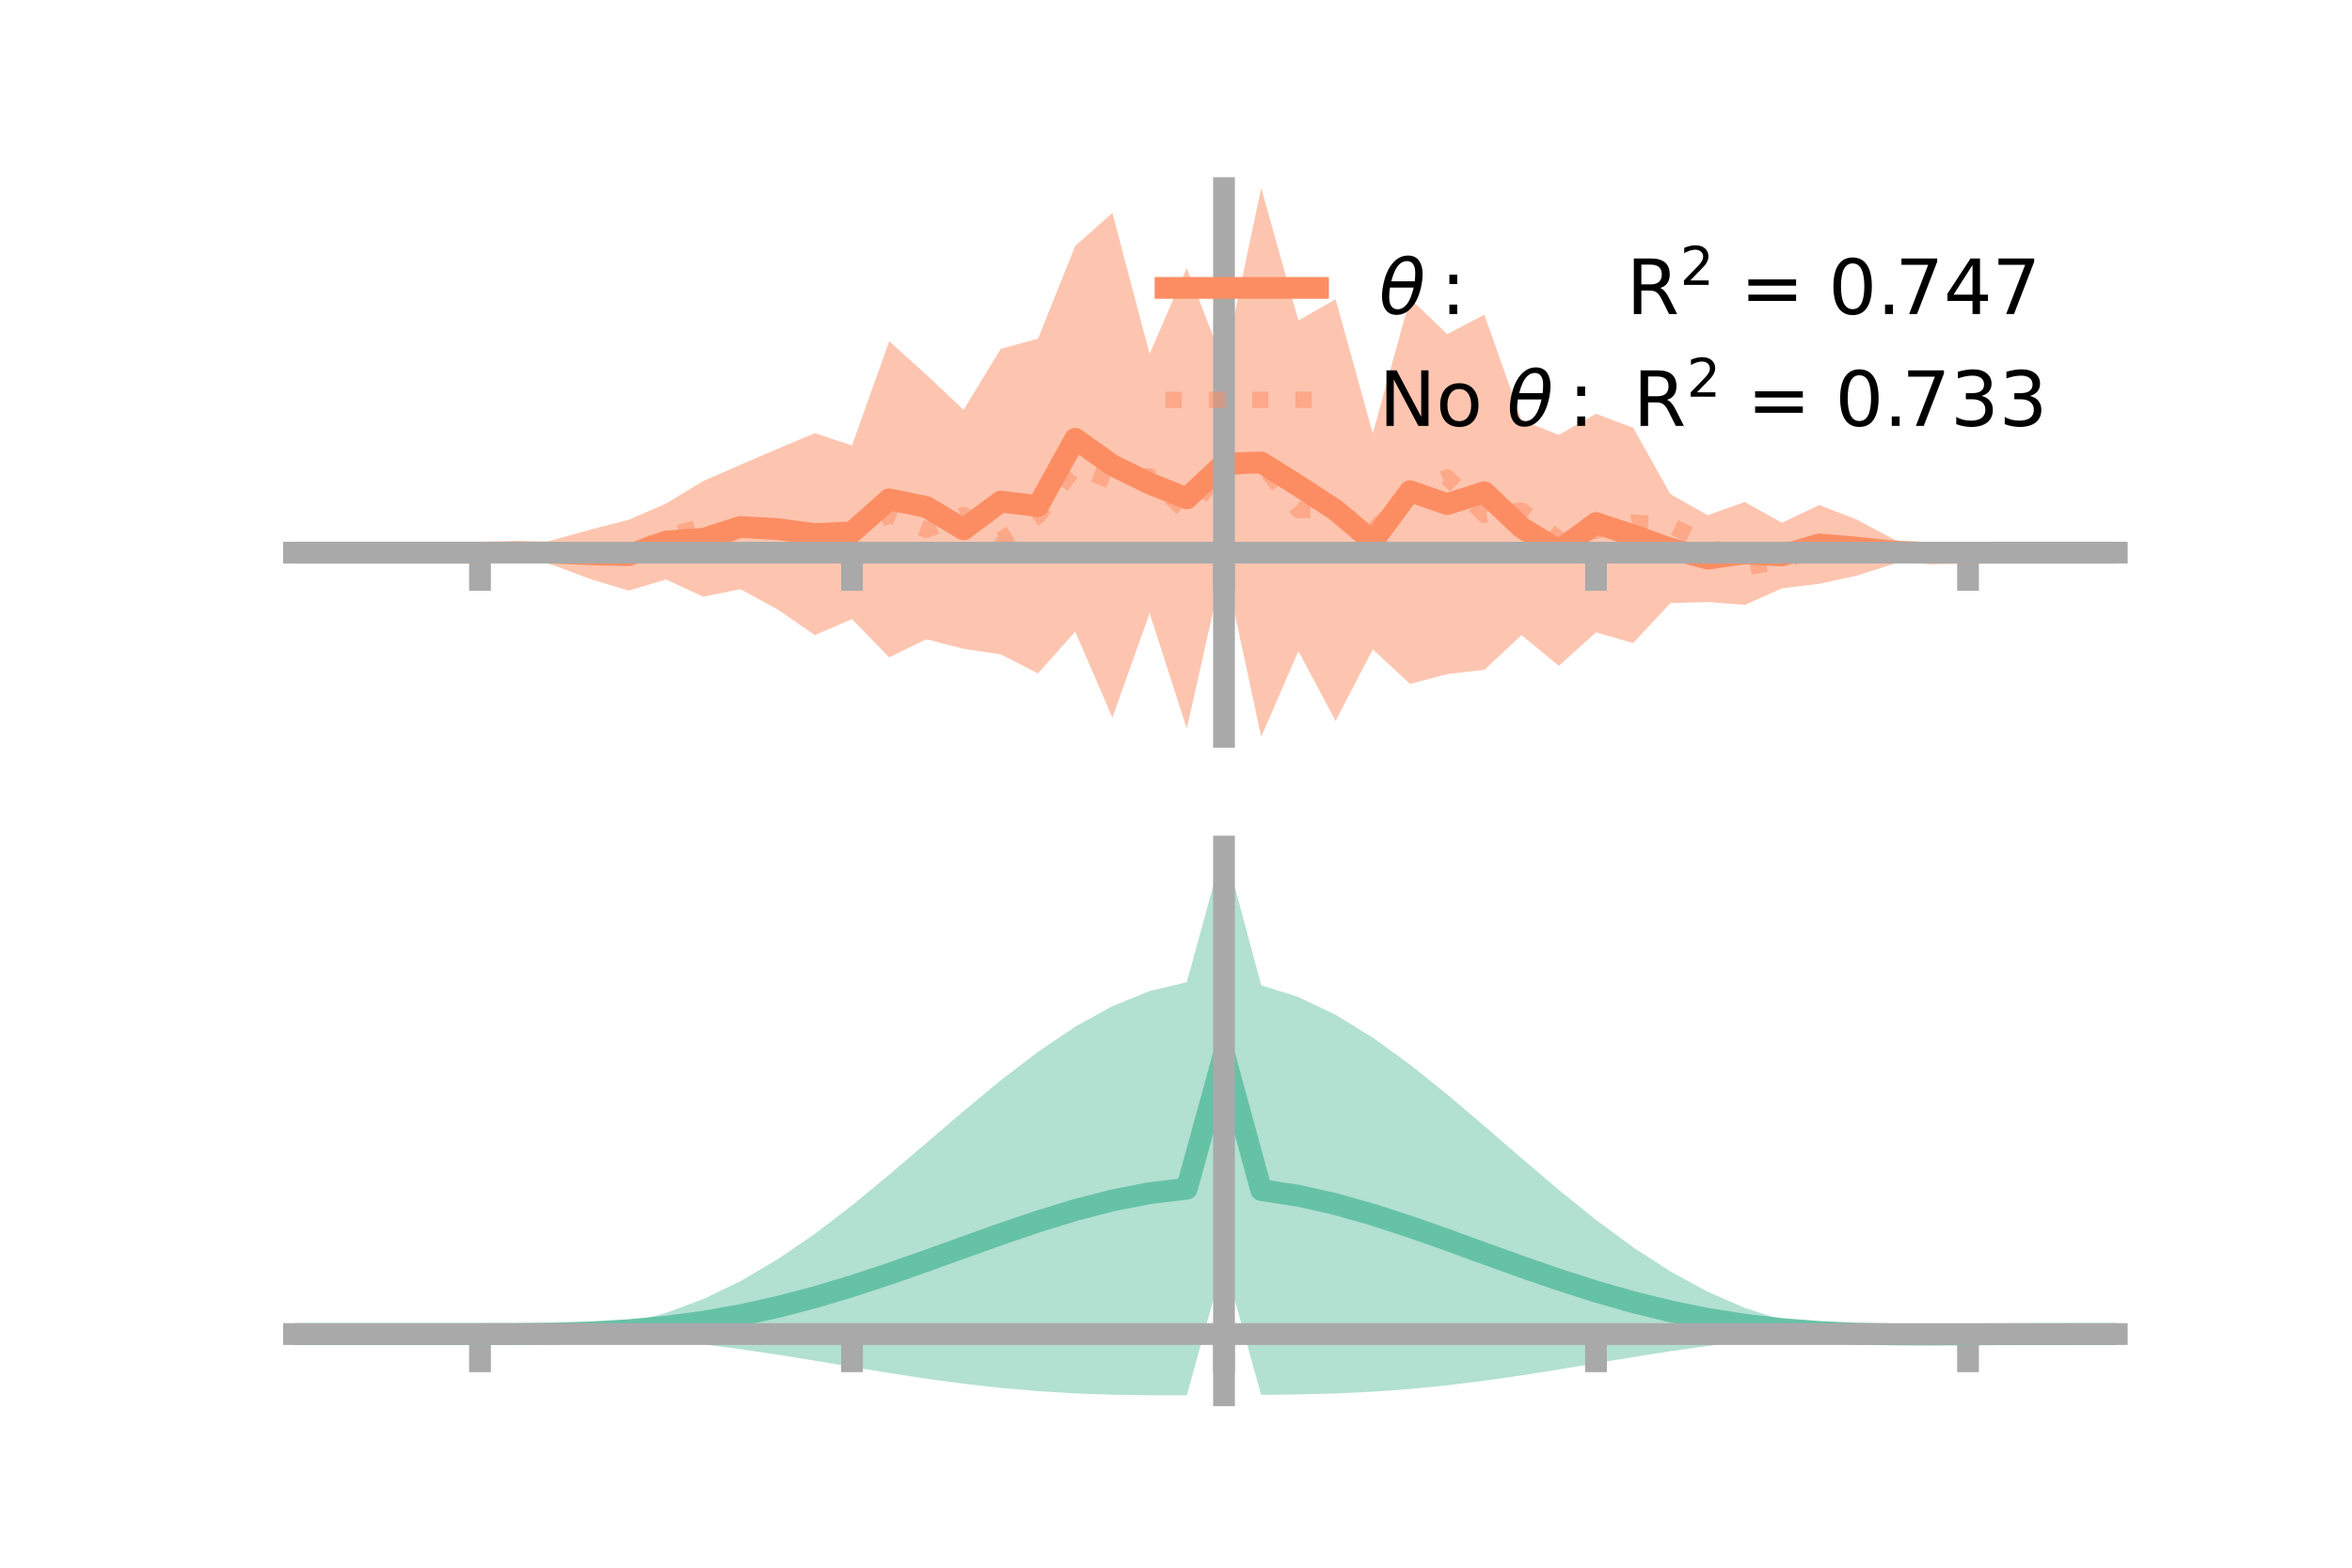
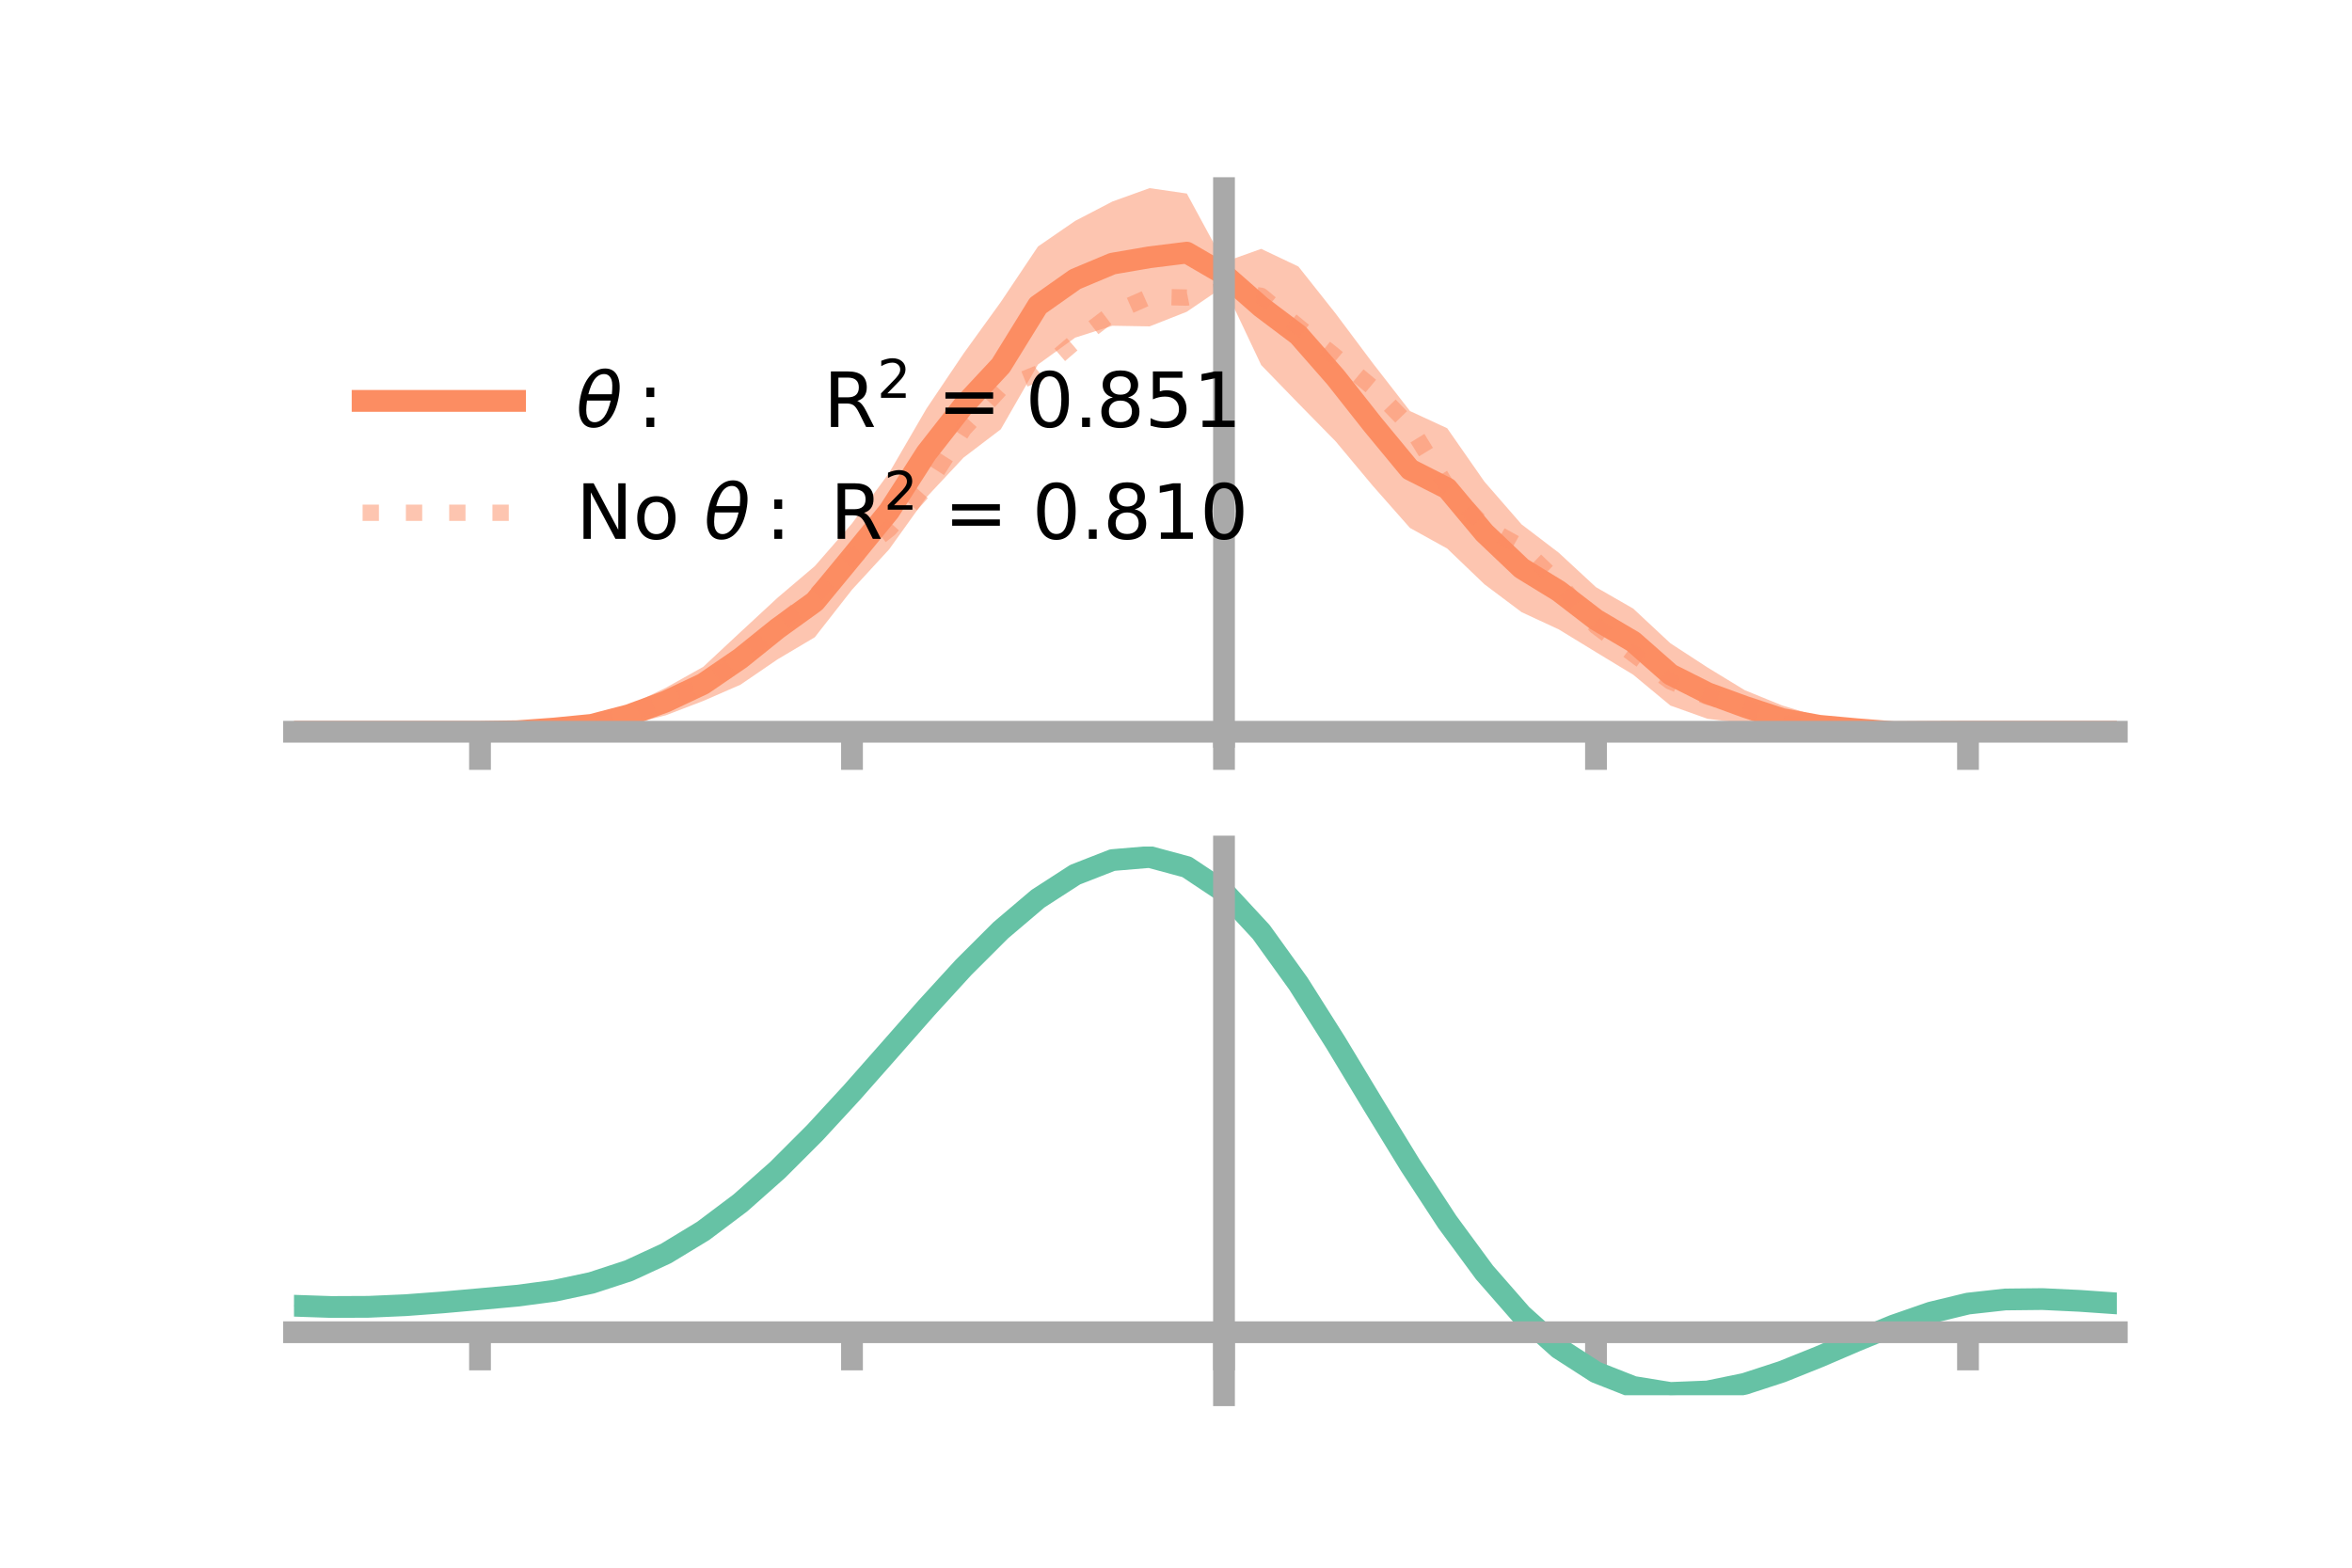
<svg xmlns="http://www.w3.org/2000/svg" xmlns:xlink="http://www.w3.org/1999/xlink" height="144pt" version="1.1" viewBox="0 0 216 144" width="216pt">
  <defs>
    <style type="text/css">*{stroke-linecap:butt;stroke-linejoin:round;}</style>
  </defs>
  <g id="figure_1">
    <g id="patch_1">
      <path d="M 0 144  L 216 144  L 216 0  L 0 0  z " style="fill:none;" />
    </g>
    <g id="axes_1">
      <g id="patch_2">
        <path d="M 27 67.68  L 194.4 67.68  L 194.4 17.28  L 27 17.28  z " style="fill:none;" />
      </g>
      <g id="PolyCollection_1">
-         <path clip-path="url(#p5fa6fbb67c)" d="M 27 50.763  L 27 50.763  L 30.416 50.763  L 33.833 50.763  L 37.249 50.763  L 40.665 50.763  L 44.082 50.762  L 47.498 50.531  L 50.914 49.566  L 54.331 48.618  L 57.747 47.739  L 61.163 46.258  L 64.58 44.184  L 67.996 42.695  L 71.412 41.227  L 74.829 39.786  L 78.245 40.924  L 81.661 31.345  L 85.078 34.426  L 88.494 37.646  L 91.91 32.041  L 95.327 31.107  L 98.743 22.591  L 102.159 19.558  L 105.576 32.508  L 108.992 24.628  L 112.408 33.454  L 115.824 17.28  L 119.241 29.433  L 122.657 27.484  L 126.073 39.819  L 129.49 27.421  L 132.906 30.687  L 136.322 28.905  L 139.739 38.592  L 143.155 39.947  L 146.571 38.009  L 149.988 39.293  L 153.404 45.386  L 156.82 47.323  L 160.237 46.111  L 163.653 48.014  L 167.069 46.388  L 170.486 47.712  L 173.902 49.529  L 177.318 50.627  L 180.735 50.763  L 184.151 50.763  L 187.567 50.763  L 190.984 50.763  L 194.4 50.763  L 194.4 50.763  L 194.4 50.763  L 190.984 50.763  L 187.567 50.763  L 184.151 50.763  L 180.735 50.765  L 177.318 50.96  L 173.902 51.802  L 170.486 52.883  L 167.069 53.626  L 163.653 54.038  L 160.237 55.564  L 156.82 55.301  L 153.404 55.399  L 149.988 59.067  L 146.571 58.089  L 143.155 61.161  L 139.739 58.336  L 136.322 61.521  L 132.906 61.92  L 129.49 62.821  L 126.073 59.648  L 122.657 66.224  L 119.241 59.808  L 115.824 67.68  L 112.408 51.724  L 108.992 66.926  L 105.576 56.317  L 102.159 65.919  L 98.743 58.014  L 95.327 61.862  L 91.91 60.104  L 88.494 59.601  L 85.078 58.718  L 81.661 60.383  L 78.245 56.872  L 74.829 58.333  L 71.412 55.978  L 67.996 54.118  L 64.58 54.81  L 61.163 53.23  L 57.747 54.251  L 54.331 53.227  L 50.914 51.959  L 47.498 50.91  L 44.082 50.764  L 40.665 50.763  L 37.249 50.763  L 33.833 50.763  L 30.416 50.763  L 27 50.763  z " style="fill:#fc8d62;fill-opacity:0.5;" />
+         <path clip-path="url(#p2ec87e2714)" d="M 27 67.215  L 27 67.215  L 30.416 67.215  L 33.833 67.215  L 37.249 67.215  L 40.665 67.215  L 44.082 67.214  L 47.498 67.04  L 50.914 66.495  L 54.331 65.947  L 57.747 64.819  L 61.163 63.166  L 64.58 61.253  L 67.996 58.066  L 71.412 54.902  L 74.829 52  L 78.245 48.083  L 81.661 43.426  L 85.078 37.546  L 88.494 32.47  L 91.91 27.741  L 95.327 22.639  L 98.743 20.288  L 102.159 18.511  L 105.576 17.28  L 108.992 17.776  L 112.408 24.076  L 115.824 22.859  L 119.241 24.481  L 122.657 28.794  L 126.073 33.361  L 129.49 37.758  L 132.906 39.338  L 136.322 44.239  L 139.739 48.168  L 143.155 50.774  L 146.571 53.937  L 149.988 55.901  L 153.404 59.088  L 156.82 61.314  L 160.237 63.399  L 163.653 64.793  L 167.069 65.83  L 170.486 66.361  L 173.902 66.821  L 177.318 67.105  L 180.735 67.215  L 184.151 67.215  L 187.567 67.215  L 190.984 67.215  L 194.4 67.215  L 194.4 67.215  L 194.4 67.215  L 190.984 67.215  L 187.567 67.215  L 184.151 67.215  L 180.735 67.217  L 177.318 67.353  L 173.902 67.68  L 170.486 67.596  L 167.069 67.502  L 163.653 67.298  L 160.237 66.446  L 156.82 66.027  L 153.404 64.809  L 149.988 61.977  L 146.571 59.903  L 143.155 57.815  L 139.739 56.231  L 136.322 53.665  L 132.906 50.387  L 129.49 48.496  L 126.073 44.626  L 122.657 40.536  L 119.241 37.056  L 115.824 33.534  L 112.408 26.308  L 108.992 28.636  L 105.576 29.98  L 102.159 29.922  L 98.743 31.013  L 95.327 33.483  L 91.91 39.432  L 88.494 42.031  L 85.078 45.683  L 81.661 50.454  L 78.245 54.167  L 74.829 58.534  L 71.412 60.562  L 67.996 62.898  L 64.58 64.386  L 61.163 65.697  L 57.747 66.568  L 54.331 67.217  L 50.914 67.336  L 47.498 67.294  L 44.082 67.216  L 40.665 67.215  L 37.249 67.215  L 33.833 67.215  L 30.416 67.215  L 27 67.215  z " style="fill:#fc8d62;fill-opacity:0.5;" />
      </g>
      <g id="matplotlib.axis_1">
        <g id="xtick_1">
          <g id="line2d_1">
            <defs>
-               <path d="M 0 0  L 0 3.5  " id="m8a6bdcda6f" style="stroke:#a9a9a9;stroke-width:2;" />
+               <path d="M 0 0  L 0 3.5  " id="m8fe4e62e71" style="stroke:#a9a9a9;stroke-width:2;" />
            </defs>
            <g>
-               <use style="fill:#a9a9a9;stroke:#a9a9a9;stroke-width:2;" x="44.082" xlink:href="#m8a6bdcda6f" y="50.763" />
+               <use style="fill:#a9a9a9;stroke:#a9a9a9;stroke-width:2;" x="44.082" xlink:href="#m8fe4e62e71" y="67.215" />
            </g>
          </g>
        </g>
        <g id="xtick_2">
          <g id="line2d_2">
            <g>
-               <use style="fill:#a9a9a9;stroke:#a9a9a9;stroke-width:2;" x="78.245" xlink:href="#m8a6bdcda6f" y="50.763" />
+               <use style="fill:#a9a9a9;stroke:#a9a9a9;stroke-width:2;" x="78.245" xlink:href="#m8fe4e62e71" y="67.215" />
            </g>
          </g>
        </g>
        <g id="xtick_3">
          <g id="line2d_3">
            <g>
-               <use style="fill:#a9a9a9;stroke:#a9a9a9;stroke-width:2;" x="112.408" xlink:href="#m8a6bdcda6f" y="50.763" />
+               <use style="fill:#a9a9a9;stroke:#a9a9a9;stroke-width:2;" x="112.408" xlink:href="#m8fe4e62e71" y="67.215" />
            </g>
          </g>
        </g>
        <g id="xtick_4">
          <g id="line2d_4">
            <g>
-               <use style="fill:#a9a9a9;stroke:#a9a9a9;stroke-width:2;" x="146.571" xlink:href="#m8a6bdcda6f" y="50.763" />
+               <use style="fill:#a9a9a9;stroke:#a9a9a9;stroke-width:2;" x="146.571" xlink:href="#m8fe4e62e71" y="67.215" />
            </g>
          </g>
        </g>
        <g id="xtick_5">
          <g id="line2d_5">
            <g>
-               <use style="fill:#a9a9a9;stroke:#a9a9a9;stroke-width:2;" x="180.735" xlink:href="#m8a6bdcda6f" y="50.763" />
+               <use style="fill:#a9a9a9;stroke:#a9a9a9;stroke-width:2;" x="180.735" xlink:href="#m8fe4e62e71" y="67.215" />
            </g>
          </g>
        </g>
      </g>
      <g id="matplotlib.axis_2" />
      <g id="line2d_6">
-         <path clip-path="url(#p5fa6fbb67c)" d="M 27 50.763  L 30.416 50.763  L 33.833 50.763  L 37.249 50.763  L 40.665 50.763  L 44.082 50.763  L 47.498 50.72  L 50.914 50.762  L 54.331 50.922  L 57.747 50.995  L 61.163 49.744  L 64.58 49.497  L 67.996 48.407  L 71.412 48.603  L 74.829 49.06  L 78.245 48.898  L 81.661 45.864  L 85.078 46.572  L 88.494 48.623  L 91.91 46.072  L 95.327 46.485  L 98.743 40.303  L 102.159 42.738  L 105.576 44.412  L 108.992 45.777  L 112.408 42.589  L 115.824 42.48  L 119.241 44.62  L 122.657 46.854  L 126.073 49.734  L 129.49 45.121  L 132.906 46.304  L 136.322 45.213  L 139.739 48.464  L 143.155 50.554  L 146.571 48.049  L 149.988 49.18  L 153.404 50.393  L 156.82 51.312  L 160.237 50.838  L 163.653 51.026  L 167.069 50.007  L 170.486 50.297  L 173.902 50.666  L 177.318 50.793  L 180.735 50.764  L 184.151 50.763  L 187.567 50.763  L 190.984 50.763  L 194.4 50.763  " style="fill:none;stroke:#fc8d62;stroke-linecap:square;stroke-width:2;" />
+         <path clip-path="url(#p2ec87e2714)" d="M 27 67.215  L 30.416 67.215  L 33.833 67.215  L 37.249 67.215  L 40.665 67.215  L 44.082 67.215  L 47.498 67.167  L 50.914 66.916  L 54.331 66.582  L 57.747 65.693  L 61.163 64.432  L 64.58 62.82  L 67.996 60.482  L 71.412 57.732  L 74.829 55.267  L 78.245 51.125  L 81.661 46.94  L 85.078 41.615  L 88.494 37.251  L 91.91 33.587  L 95.327 28.061  L 98.743 25.65  L 102.159 24.217  L 105.576 23.63  L 108.992 23.206  L 112.408 25.192  L 115.824 28.196  L 119.241 30.769  L 122.657 34.665  L 126.073 38.993  L 129.49 43.127  L 132.906 44.862  L 136.322 48.952  L 139.739 52.199  L 143.155 54.294  L 146.571 56.92  L 149.988 58.939  L 153.404 61.948  L 156.82 63.67  L 160.237 64.922  L 163.653 66.046  L 167.069 66.666  L 170.486 66.978  L 173.902 67.251  L 177.318 67.229  L 180.735 67.216  L 184.151 67.215  L 187.567 67.215  L 190.984 67.215  L 194.4 67.215  " style="fill:none;stroke:#fc8d62;stroke-linecap:square;stroke-width:2;" />
      </g>
      <g id="line2d_7">
-         <path clip-path="url(#p5fa6fbb67c)" d="M 27 50.763  L 30.416 50.763  L 33.833 50.763  L 37.249 50.763  L 40.665 50.763  L 44.082 50.763  L 47.498 50.839  L 50.914 50.619  L 54.331 50.564  L 57.747 50.837  L 61.163 49.281  L 64.58 48.341  L 67.996 50.053  L 71.412 51.046  L 74.829 50.675  L 78.245 48.927  L 81.661 47.304  L 85.078 48.664  L 88.494 47.287  L 91.91 49.588  L 95.327 47.39  L 98.743 42.917  L 102.159 44.194  L 105.576 43.758  L 108.992 47.09  L 112.408 42.973  L 115.824 42.61  L 119.241 46.842  L 122.657 46.852  L 126.073 48.763  L 129.49 45.287  L 132.906 43.851  L 136.322 47.282  L 139.739 46.911  L 143.155 49.524  L 146.571 48.723  L 149.988 47.991  L 153.404 48.26  L 156.82 49.927  L 160.237 52.134  L 163.653 51.537  L 167.069 50.359  L 170.486 50.808  L 173.902 50.868  L 177.318 50.679  L 180.735 50.763  L 184.151 50.763  L 187.567 50.763  L 190.984 50.763  L 194.4 50.763  " style="fill:none;stroke:#fc8d62;stroke-dasharray:1.5,2.475;stroke-dashoffset:0;stroke-opacity:0.5;stroke-width:1.5;" />
+         <path clip-path="url(#p2ec87e2714)" d="M 27 67.215  L 30.416 67.215  L 33.833 67.215  L 37.249 67.215  L 40.665 67.215  L 44.082 67.215  L 47.498 67.157  L 50.914 66.828  L 54.331 66.375  L 57.747 65.683  L 61.163 64.174  L 64.58 63.101  L 67.996 60.506  L 71.412 57.501  L 74.829 54.756  L 78.245 51.274  L 81.661 48.591  L 85.078 44.783  L 88.494 39.422  L 91.91 35.68  L 95.327 34.309  L 98.743 31.379  L 102.159 28.766  L 105.576 27.253  L 108.992 27.334  L 112.408 26.66  L 115.824 27.175  L 119.241 30.01  L 122.657 32.761  L 126.073 35.611  L 129.49 39.133  L 132.906 44.708  L 136.322 48.345  L 139.739 50.253  L 143.155 53.543  L 146.571 57.518  L 149.988 60.071  L 153.404 62.599  L 156.82 64.001  L 160.237 64.907  L 163.653 66.423  L 167.069 66.712  L 170.486 67.189  L 173.902 67.338  L 177.318 67.244  L 180.735 67.216  L 184.151 67.215  L 187.567 67.215  L 190.984 67.215  L 194.4 67.215  " style="fill:none;stroke:#fc8d62;stroke-dasharray:1.5,2.475;stroke-dashoffset:0;stroke-opacity:0.5;stroke-width:1.5;" />
      </g>
      <g id="patch_3">
        <path d="M 112.408 67.68  L 112.408 17.28  " style="fill:none;stroke:#a9a9a9;stroke-linecap:square;stroke-linejoin:miter;stroke-width:2;" />
      </g>
      <g id="patch_4">
        <path d="M 194.4 67.68  L 194.4 17.28  " style="fill:none;" />
      </g>
      <g id="patch_5">
-         <path d="M 27 50.763  L 194.4 50.763  " style="fill:none;stroke:#a9a9a9;stroke-linecap:square;stroke-linejoin:miter;stroke-width:2;" />
+         <path d="M 27 67.215  L 194.4 67.215  " style="fill:none;stroke:#a9a9a9;stroke-linecap:square;stroke-linejoin:miter;stroke-width:2;" />
      </g>
      <g id="patch_6">
        <path d="M 27 17.28  L 194.4 17.28  " style="fill:none;" />
      </g>
      <g id="legend_1">
        <g id="line2d_8">
-           <path d="M 107.04 26.449  L 121.04 26.449  " style="fill:none;stroke:#fc8d62;stroke-linecap:square;stroke-width:2;" />
+           <path d="M 33.3 36.824  L 47.3 36.824  " style="fill:none;stroke:#fc8d62;stroke-linecap:square;stroke-width:2;" />
        </g>
        <g id="line2d_9" />
        <g id="text_1">
-           <g transform="translate(126.64 28.89891)scale(0.07 -0.07)">
+           <g transform="translate(52.9 39.27422)scale(0.07 -0.07)">
            <defs>
              <path d="M 45.516 34.672  L 14.453 34.672  Q 12.359 20.062 14.5 13.875  Q 17.188 6.25 24.469 6.25  Q 31.781 6.25 37.359 13.922  Q 42.234 20.656 45.516 34.672  z M 47.016 42.969  Q 48.344 56.844 46.625 61.719  Q 43.953 69.438 36.766 69.438  Q 29.297 69.438 23.828 61.812  Q 19.531 55.672 16.156 42.969  z M 38.188 76.766  Q 49.906 76.766 54.594 66.406  Q 59.281 56.109 55.719 37.844  Q 52.203 19.625 43.453 9.281  Q 34.766 -1.125 23.047 -1.125  Q 11.281 -1.125 6.641 9.281  Q 2 19.625 5.516 37.844  Q 9.078 56.109 17.719 66.406  Q 26.422 76.766 38.188 76.766  z " id="DejaVuSans-Oblique-952" />
              <path d="M 11.719 12.406  L 22.016 12.406  L 22.016 0  L 11.719 0  z M 11.719 51.703  L 22.016 51.703  L 22.016 39.312  L 11.719 39.312  z " id="DejaVuSans-58" />
              <path id="DejaVuSans-32" />
              <path d="M 44.391 34.188  Q 47.562 33.109 50.562 29.594  Q 53.562 26.078 56.594 19.922  L 66.609 0  L 56 0  L 46.688 18.703  Q 43.062 26.031 39.672 28.422  Q 36.281 30.812 30.422 30.812  L 19.672 30.812  L 19.672 0  L 9.812 0  L 9.812 72.906  L 32.078 72.906  Q 44.578 72.906 50.734 67.672  Q 56.891 62.453 56.891 51.906  Q 56.891 45.016 53.688 40.469  Q 50.484 35.938 44.391 34.188  z M 19.672 64.797  L 19.672 38.922  L 32.078 38.922  Q 39.203 38.922 42.844 42.219  Q 46.484 45.516 46.484 51.906  Q 46.484 58.297 42.844 61.547  Q 39.203 64.797 32.078 64.797  z " id="DejaVuSans-82" />
              <path d="M 19.188 8.297  L 53.609 8.297  L 53.609 0  L 7.328 0  L 7.328 8.297  Q 12.938 14.109 22.625 23.891  Q 32.328 33.688 34.812 36.531  Q 39.547 41.844 41.422 45.531  Q 43.312 49.219 43.312 52.781  Q 43.312 58.594 39.234 62.25  Q 35.156 65.922 28.609 65.922  Q 23.969 65.922 18.812 64.312  Q 13.672 62.703 7.812 59.422  L 7.812 69.391  Q 13.766 71.781 18.938 73  Q 24.125 74.219 28.422 74.219  Q 39.75 74.219 46.484 68.547  Q 53.219 62.891 53.219 53.422  Q 53.219 48.922 51.531 44.891  Q 49.859 40.875 45.406 35.406  Q 44.188 33.984 37.641 27.219  Q 31.109 20.453 19.188 8.297  z " id="DejaVuSans-50" />
              <path d="M 10.594 45.406  L 73.188 45.406  L 73.188 37.203  L 10.594 37.203  z M 10.594 25.484  L 73.188 25.484  L 73.188 17.188  L 10.594 17.188  z " id="DejaVuSans-61" />
              <path d="M 31.781 66.406  Q 24.172 66.406 20.328 58.906  Q 16.5 51.422 16.5 36.375  Q 16.5 21.391 20.328 13.891  Q 24.172 6.391 31.781 6.391  Q 39.453 6.391 43.281 13.891  Q 47.125 21.391 47.125 36.375  Q 47.125 51.422 43.281 58.906  Q 39.453 66.406 31.781 66.406  z M 31.781 74.219  Q 44.047 74.219 50.516 64.516  Q 56.984 54.828 56.984 36.375  Q 56.984 17.969 50.516 8.266  Q 44.047 -1.422 31.781 -1.422  Q 19.531 -1.422 13.062 8.266  Q 6.594 17.969 6.594 36.375  Q 6.594 54.828 13.062 64.516  Q 19.531 74.219 31.781 74.219  z " id="DejaVuSans-48" />
              <path d="M 10.688 12.406  L 21 12.406  L 21 0  L 10.688 0  z " id="DejaVuSans-46" />
-               <path d="M 8.203 72.906  L 55.078 72.906  L 55.078 68.703  L 28.609 0  L 18.312 0  L 43.219 64.594  L 8.203 64.594  z " id="DejaVuSans-55" />
-               <path d="M 37.797 64.312  L 12.891 25.391  L 37.797 25.391  z M 35.203 72.906  L 47.609 72.906  L 47.609 25.391  L 58.016 25.391  L 58.016 17.188  L 47.609 17.188  L 47.609 0  L 37.797 0  L 37.797 17.188  L 4.891 17.188  L 4.891 26.703  z " id="DejaVuSans-52" />
+               <path d="M 31.781 34.625  Q 24.75 34.625 20.719 30.859  Q 16.703 27.094 16.703 20.516  Q 16.703 13.922 20.719 10.156  Q 24.75 6.391 31.781 6.391  Q 38.812 6.391 42.859 10.172  Q 46.922 13.969 46.922 20.516  Q 46.922 27.094 42.891 30.859  Q 38.875 34.625 31.781 34.625  z M 21.922 38.812  Q 15.578 40.375 12.031 44.719  Q 8.5 49.078 8.5 55.328  Q 8.5 64.062 14.719 69.141  Q 20.953 74.219 31.781 74.219  Q 42.672 74.219 48.875 69.141  Q 55.078 64.062 55.078 55.328  Q 55.078 49.078 51.531 44.719  Q 48 40.375 41.703 38.812  Q 48.828 37.156 52.797 32.312  Q 56.781 27.484 56.781 20.516  Q 56.781 9.906 50.312 4.234  Q 43.844 -1.422 31.781 -1.422  Q 19.734 -1.422 13.25 4.234  Q 6.781 9.906 6.781 20.516  Q 6.781 27.484 10.781 32.312  Q 14.797 37.156 21.922 38.812  z M 18.312 54.391  Q 18.312 48.734 21.844 45.562  Q 25.391 42.391 31.781 42.391  Q 38.141 42.391 41.719 45.562  Q 45.312 48.734 45.312 54.391  Q 45.312 60.062 41.719 63.234  Q 38.141 66.406 31.781 66.406  Q 25.391 66.406 21.844 63.234  Q 18.312 60.062 18.312 54.391  z " id="DejaVuSans-56" />
+               <path d="M 10.797 72.906  L 49.516 72.906  L 49.516 64.594  L 19.828 64.594  L 19.828 46.734  Q 21.969 47.469 24.109 47.828  Q 26.266 48.188 28.422 48.188  Q 40.625 48.188 47.75 41.5  Q 54.891 34.812 54.891 23.391  Q 54.891 11.625 47.562 5.094  Q 40.234 -1.422 26.906 -1.422  Q 22.312 -1.422 17.547 -0.641  Q 12.797 0.141 7.719 1.703  L 7.719 11.625  Q 12.109 9.234 16.797 8.062  Q 21.484 6.891 26.703 6.891  Q 35.156 6.891 40.078 11.328  Q 45.016 15.766 45.016 23.391  Q 45.016 31 40.078 35.438  Q 35.156 39.891 26.703 39.891  Q 22.75 39.891 18.812 39.016  Q 14.891 38.141 10.797 36.281  z " id="DejaVuSans-53" />
+               <path d="M 12.406 8.297  L 28.516 8.297  L 28.516 63.922  L 10.984 60.406  L 10.984 69.391  L 28.422 72.906  L 38.281 72.906  L 38.281 8.297  L 54.391 8.297  L 54.391 0  L 12.406 0  z " id="DejaVuSans-49" />
            </defs>
            <use transform="translate(0 0.765625)" xlink:href="#DejaVuSans-Oblique-952" />
            <use transform="translate(80.66406 0.765625)" xlink:href="#DejaVuSans-58" />
            <use transform="translate(133.8379 0.765625)" xlink:href="#DejaVuSans-32" />
            <use transform="translate(165.625 0.765625)" xlink:href="#DejaVuSans-32" />
            <use transform="translate(197.4121 0.765625)" xlink:href="#DejaVuSans-32" />
            <use transform="translate(229.1992 0.765625)" xlink:href="#DejaVuSans-32" />
            <use transform="translate(260.9863 0.765625)" xlink:href="#DejaVuSans-32" />
            <use transform="translate(292.7734 0.765625)" xlink:href="#DejaVuSans-32" />
            <use transform="translate(324.5605 0.765625)" xlink:href="#DejaVuSans-82" />
            <use transform="translate(395 39.04688)scale(0.7)" xlink:href="#DejaVuSans-50" />
            <use transform="translate(442.2705 0.765625)" xlink:href="#DejaVuSans-32" />
            <use transform="translate(474.0576 0.765625)" xlink:href="#DejaVuSans-61" />
            <use transform="translate(557.8467 0.765625)" xlink:href="#DejaVuSans-32" />
            <use transform="translate(589.6338 0.765625)" xlink:href="#DejaVuSans-48" />
            <use transform="translate(653.2568 0.765625)" xlink:href="#DejaVuSans-46" />
-             <use transform="translate(677.2939 0.765625)" xlink:href="#DejaVuSans-55" />
-             <use transform="translate(740.917 0.765625)" xlink:href="#DejaVuSans-52" />
-             <use transform="translate(804.54 0.765625)" xlink:href="#DejaVuSans-55" />
+             <use transform="translate(682.4189 0.765625)" xlink:href="#DejaVuSans-56" />
+             <use transform="translate(746.042 0.765625)" xlink:href="#DejaVuSans-53" />
+             <use transform="translate(809.665 0.765625)" xlink:href="#DejaVuSans-49" />
          </g>
        </g>
        <g id="line2d_10">
-           <path d="M 107.04 36.724  L 121.04 36.724  " style="fill:none;stroke:#fc8d62;stroke-dasharray:1.5,2.475;stroke-dashoffset:0;stroke-opacity:0.5;stroke-width:1.5;" />
+           <path d="M 33.3 47.099  L 47.3 47.099  " style="fill:none;stroke:#fc8d62;stroke-dasharray:1.5,2.475;stroke-dashoffset:0;stroke-opacity:0.5;stroke-width:1.5;" />
        </g>
        <g id="line2d_11" />
        <g id="text_2">
-           <g transform="translate(126.64 39.17359)scale(0.07 -0.07)">
+           <g transform="translate(52.9 49.54891)scale(0.07 -0.07)">
            <defs>
              <path d="M 9.812 72.906  L 23.094 72.906  L 55.422 11.922  L 55.422 72.906  L 64.984 72.906  L 64.984 0  L 51.703 0  L 19.391 60.984  L 19.391 0  L 9.812 0  z " id="DejaVuSans-78" />
              <path d="M 30.609 48.391  Q 23.391 48.391 19.188 42.75  Q 14.984 37.109 14.984 27.297  Q 14.984 17.484 19.156 11.844  Q 23.344 6.203 30.609 6.203  Q 37.797 6.203 41.984 11.859  Q 46.188 17.531 46.188 27.297  Q 46.188 37.016 41.984 42.703  Q 37.797 48.391 30.609 48.391  z M 30.609 56  Q 42.328 56 49.016 48.375  Q 55.719 40.766 55.719 27.297  Q 55.719 13.875 49.016 6.219  Q 42.328 -1.422 30.609 -1.422  Q 18.844 -1.422 12.172 6.219  Q 5.516 13.875 5.516 27.297  Q 5.516 40.766 12.172 48.375  Q 18.844 56 30.609 56  z " id="DejaVuSans-111" />
-               <path d="M 40.578 39.312  Q 47.656 37.797 51.625 33  Q 55.609 28.219 55.609 21.188  Q 55.609 10.406 48.188 4.484  Q 40.766 -1.422 27.094 -1.422  Q 22.516 -1.422 17.656 -0.516  Q 12.797 0.391 7.625 2.203  L 7.625 11.719  Q 11.719 9.328 16.594 8.109  Q 21.484 6.891 26.812 6.891  Q 36.078 6.891 40.938 10.547  Q 45.797 14.203 45.797 21.188  Q 45.797 27.641 41.281 31.266  Q 36.766 34.906 28.719 34.906  L 20.219 34.906  L 20.219 43.016  L 29.109 43.016  Q 36.375 43.016 40.234 45.922  Q 44.094 48.828 44.094 54.297  Q 44.094 59.906 40.109 62.906  Q 36.141 65.922 28.719 65.922  Q 24.656 65.922 20.016 65.031  Q 15.375 64.156 9.812 62.312  L 9.812 71.094  Q 15.438 72.656 20.344 73.438  Q 25.25 74.219 29.594 74.219  Q 40.828 74.219 47.359 69.109  Q 53.906 64.016 53.906 55.328  Q 53.906 49.266 50.438 45.094  Q 46.969 40.922 40.578 39.312  z " id="DejaVuSans-51" />
            </defs>
            <use transform="translate(0 0.765625)" xlink:href="#DejaVuSans-78" />
            <use transform="translate(74.80469 0.765625)" xlink:href="#DejaVuSans-111" />
            <use transform="translate(135.9863 0.765625)" xlink:href="#DejaVuSans-32" />
            <use transform="translate(167.7734 0.765625)" xlink:href="#DejaVuSans-Oblique-952" />
            <use transform="translate(248.4375 0.765625)" xlink:href="#DejaVuSans-58" />
            <use transform="translate(301.6113 0.765625)" xlink:href="#DejaVuSans-32" />
            <use transform="translate(333.3984 0.765625)" xlink:href="#DejaVuSans-82" />
            <use transform="translate(403.8379 39.04688)scale(0.7)" xlink:href="#DejaVuSans-50" />
            <use transform="translate(451.1084 0.765625)" xlink:href="#DejaVuSans-32" />
            <use transform="translate(482.8955 0.765625)" xlink:href="#DejaVuSans-61" />
            <use transform="translate(566.6846 0.765625)" xlink:href="#DejaVuSans-32" />
            <use transform="translate(598.4717 0.765625)" xlink:href="#DejaVuSans-48" />
            <use transform="translate(662.0947 0.765625)" xlink:href="#DejaVuSans-46" />
-             <use transform="translate(686.1318 0.765625)" xlink:href="#DejaVuSans-55" />
-             <use transform="translate(749.7549 0.765625)" xlink:href="#DejaVuSans-51" />
-             <use transform="translate(813.3779 0.765625)" xlink:href="#DejaVuSans-51" />
+             <use transform="translate(691.2568 0.765625)" xlink:href="#DejaVuSans-56" />
+             <use transform="translate(754.8799 0.765625)" xlink:href="#DejaVuSans-49" />
+             <use transform="translate(818.5029 0.765625)" xlink:href="#DejaVuSans-48" />
          </g>
        </g>
      </g>
    </g>
    <g id="axes_2">
      <g id="patch_7">
        <path d="M 27 128.16  L 194.4 128.16  L 194.4 77.76  L 27 77.76  z " style="fill:none;" />
      </g>
      <g id="PolyCollection_2">
-         <path clip-path="url(#p42ea8fb795)" d="M 27 122.542  L 27 122.537  L 30.416 122.538  L 33.833 122.539  L 37.249 122.539  L 40.665 122.539  L 44.082 122.539  L 47.498 122.52  L 50.914 122.398  L 54.331 122.085  L 57.747 121.504  L 61.163 120.597  L 64.58 119.329  L 67.996 117.685  L 71.412 115.676  L 74.829 113.336  L 78.245 110.721  L 81.661 107.907  L 85.078 104.986  L 88.494 102.058  L 91.91 99.231  L 95.327 96.613  L 98.743 94.31  L 102.159 92.422  L 105.576 91.035  L 108.992 90.223  L 112.408 77.76  L 115.824 90.504  L 119.241 91.585  L 122.657 93.216  L 126.073 95.315  L 129.49 97.787  L 132.906 100.53  L 136.322 103.435  L 139.739 106.393  L 143.155 109.298  L 146.571 112.054  L 149.988 114.573  L 153.404 116.788  L 156.82 118.65  L 160.237 120.134  L 163.653 121.241  L 167.069 121.988  L 170.486 122.399  L 173.902 122.466  L 177.318 122.471  L 180.735 122.49  L 184.151 122.508  L 187.567 122.521  L 190.984 122.529  L 194.4 122.534  L 194.4 122.548  L 194.4 122.548  L 190.984 122.558  L 187.567 122.576  L 184.151 122.605  L 180.735 122.649  L 177.318 122.696  L 173.902 122.677  L 170.486 122.607  L 167.069 122.708  L 163.653 122.924  L 160.237 123.236  L 156.82 123.638  L 153.404 124.117  L 149.988 124.653  L 146.571 125.22  L 143.155 125.791  L 139.739 126.335  L 136.322 126.827  L 132.906 127.248  L 129.49 127.584  L 126.073 127.832  L 122.657 127.995  L 119.241 128.085  L 115.824 128.124  L 112.408 115.863  L 108.992 128.16  L 105.576 128.16  L 102.159 128.11  L 98.743 127.989  L 95.327 127.784  L 91.91 127.488  L 88.494 127.103  L 85.078 126.641  L 81.661 126.117  L 78.245 125.557  L 74.829 124.986  L 71.412 124.435  L 67.996 123.928  L 64.58 123.489  L 61.163 123.132  L 57.747 122.864  L 54.331 122.686  L 50.914 122.586  L 47.498 122.545  L 44.082 122.539  L 40.665 122.539  L 37.249 122.539  L 33.833 122.539  L 30.416 122.54  L 27 122.542  z " style="fill:#66c2a5;fill-opacity:0.5;" />
+         <path clip-path="url(#pffa9fd3936)" d="M 27 119.982  L 27 119.892  L 30.416 120.015  L 33.833 119.997  L 37.249 119.837  L 40.665 119.569  L 44.082 119.254  L 47.498 118.93  L 50.914 118.47  L 54.331 117.729  L 57.747 116.594  L 61.163 114.989  L 64.58 112.874  L 67.996 110.249  L 71.412 107.152  L 74.829 103.655  L 78.245 99.862  L 81.661 95.903  L 85.078 91.929  L 88.494 88.11  L 91.91 84.626  L 95.327 81.664  L 98.743 79.412  L 102.159 78.052  L 105.576 77.76  L 108.992 78.699  L 112.408 81.012  L 115.824 84.761  L 119.241 89.583  L 122.657 95.065  L 126.073 100.815  L 129.49 106.491  L 132.906 111.802  L 136.322 116.523  L 139.739 120.489  L 143.155 123.602  L 146.571 125.825  L 149.988 127.18  L 153.404 127.739  L 156.82 127.608  L 160.237 126.92  L 163.653 125.822  L 167.069 124.474  L 170.486 123.032  L 173.902 121.651  L 177.318 120.478  L 180.735 119.657  L 184.151 119.28  L 187.567 119.249  L 190.984 119.421  L 194.4 119.669  L 194.4 119.782  L 194.4 119.782  L 190.984 119.557  L 187.567 119.404  L 184.151 119.446  L 180.735 119.828  L 177.318 120.66  L 173.902 121.859  L 170.486 123.284  L 167.069 124.776  L 163.653 126.172  L 160.237 127.305  L 156.82 128.017  L 153.404 128.16  L 149.988 127.609  L 146.571 126.272  L 143.155 124.093  L 139.739 121.063  L 136.322 117.218  L 132.906 112.649  L 129.49 107.508  L 126.073 102.013  L 122.657 96.441  L 119.241 91.126  L 115.824 86.448  L 112.408 82.813  L 108.992 80.576  L 105.576 79.672  L 102.159 79.956  L 98.743 81.266  L 95.327 83.43  L 91.91 86.27  L 88.494 89.605  L 85.078 93.255  L 81.661 97.049  L 78.245 100.825  L 74.829 104.442  L 71.412 107.778  L 67.996 110.737  L 64.58 113.252  L 61.163 115.288  L 57.747 116.841  L 54.331 117.943  L 50.914 118.662  L 47.498 119.103  L 44.082 119.407  L 40.665 119.697  L 37.249 119.94  L 33.833 120.079  L 30.416 120.092  L 27 119.982  z " style="fill:#66c2a5;fill-opacity:0.5;" />
      </g>
      <g id="matplotlib.axis_3">
        <g id="xtick_6">
          <g id="line2d_12">
            <g>
-               <use style="fill:#a9a9a9;stroke:#a9a9a9;stroke-width:2;" x="44.082" xlink:href="#m8a6bdcda6f" y="122.539" />
+               <use style="fill:#a9a9a9;stroke:#a9a9a9;stroke-width:2;" x="44.082" xlink:href="#m8fe4e62e71" y="122.372" />
            </g>
          </g>
        </g>
        <g id="xtick_7">
          <g id="line2d_13">
            <g>
-               <use style="fill:#a9a9a9;stroke:#a9a9a9;stroke-width:2;" x="78.245" xlink:href="#m8a6bdcda6f" y="122.539" />
+               <use style="fill:#a9a9a9;stroke:#a9a9a9;stroke-width:2;" x="78.245" xlink:href="#m8fe4e62e71" y="122.372" />
            </g>
          </g>
        </g>
        <g id="xtick_8">
          <g id="line2d_14">
            <g>
-               <use style="fill:#a9a9a9;stroke:#a9a9a9;stroke-width:2;" x="112.408" xlink:href="#m8a6bdcda6f" y="122.539" />
+               <use style="fill:#a9a9a9;stroke:#a9a9a9;stroke-width:2;" x="112.408" xlink:href="#m8fe4e62e71" y="122.372" />
            </g>
          </g>
        </g>
        <g id="xtick_9">
          <g id="line2d_15">
            <g>
-               <use style="fill:#a9a9a9;stroke:#a9a9a9;stroke-width:2;" x="146.571" xlink:href="#m8a6bdcda6f" y="122.539" />
+               <use style="fill:#a9a9a9;stroke:#a9a9a9;stroke-width:2;" x="146.571" xlink:href="#m8fe4e62e71" y="122.372" />
            </g>
          </g>
        </g>
        <g id="xtick_10">
          <g id="line2d_16">
            <g>
-               <use style="fill:#a9a9a9;stroke:#a9a9a9;stroke-width:2;" x="180.735" xlink:href="#m8a6bdcda6f" y="122.539" />
+               <use style="fill:#a9a9a9;stroke:#a9a9a9;stroke-width:2;" x="180.735" xlink:href="#m8fe4e62e71" y="122.372" />
            </g>
          </g>
        </g>
      </g>
      <g id="matplotlib.axis_4" />
      <g id="line2d_17">
-         <path clip-path="url(#p42ea8fb795)" d="M 27 122.54  L 30.416 122.539  L 33.833 122.539  L 37.249 122.539  L 40.665 122.539  L 44.082 122.539  L 47.498 122.533  L 50.914 122.492  L 54.331 122.385  L 57.747 122.184  L 61.163 121.865  L 64.58 121.409  L 67.996 120.807  L 71.412 120.055  L 74.829 119.161  L 78.245 118.139  L 81.661 117.012  L 85.078 115.813  L 88.494 114.581  L 91.91 113.359  L 95.327 112.198  L 98.743 111.15  L 102.159 110.266  L 105.576 109.597  L 108.992 109.191  L 112.408 96.811  L 115.824 109.314  L 119.241 109.835  L 122.657 110.605  L 126.073 111.573  L 129.49 112.686  L 132.906 113.889  L 136.322 115.131  L 139.739 116.364  L 143.155 117.545  L 146.571 118.637  L 149.988 119.613  L 153.404 120.452  L 156.82 121.144  L 160.237 121.685  L 163.653 122.082  L 167.069 122.348  L 170.486 122.503  L 173.902 122.572  L 177.318 122.584  L 180.735 122.57  L 184.151 122.557  L 187.567 122.548  L 190.984 122.543  L 194.4 122.541  " style="fill:none;stroke:#66c2a5;stroke-linecap:square;stroke-width:2;" />
+         <path clip-path="url(#pffa9fd3936)" d="M 27 119.937  L 30.416 120.053  L 33.833 120.038  L 37.249 119.888  L 40.665 119.633  L 44.082 119.33  L 47.498 119.017  L 50.914 118.566  L 54.331 117.836  L 57.747 116.718  L 61.163 115.138  L 64.58 113.063  L 67.996 110.493  L 71.412 107.465  L 74.829 104.049  L 78.245 100.344  L 81.661 96.476  L 85.078 92.592  L 88.494 88.858  L 91.91 85.448  L 95.327 82.547  L 98.743 80.339  L 102.159 79.004  L 105.576 78.716  L 108.992 79.638  L 112.408 81.913  L 115.824 85.604  L 119.241 90.355  L 122.657 95.753  L 126.073 101.414  L 129.49 106.999  L 132.906 112.225  L 136.322 116.87  L 139.739 120.776  L 143.155 123.848  L 146.571 126.048  L 149.988 127.395  L 153.404 127.949  L 156.82 127.812  L 160.237 127.112  L 163.653 125.997  L 167.069 124.625  L 170.486 123.158  L 173.902 121.755  L 177.318 120.569  L 180.735 119.742  L 184.151 119.363  L 187.567 119.326  L 190.984 119.489  L 194.4 119.726  " style="fill:none;stroke:#66c2a5;stroke-linecap:square;stroke-width:2;" />
      </g>
      <g id="patch_8">
        <path d="M 112.408 128.16  L 112.408 77.76  " style="fill:none;stroke:#a9a9a9;stroke-linecap:square;stroke-linejoin:miter;stroke-width:2;" />
      </g>
      <g id="patch_9">
        <path d="M 194.4 128.16  L 194.4 77.76  " style="fill:none;" />
      </g>
      <g id="patch_10">
-         <path d="M 27 122.539  L 194.4 122.539  " style="fill:none;stroke:#a9a9a9;stroke-linecap:square;stroke-linejoin:miter;stroke-width:2;" />
+         <path d="M 27 122.372  L 194.4 122.372  " style="fill:none;stroke:#a9a9a9;stroke-linecap:square;stroke-linejoin:miter;stroke-width:2;" />
      </g>
      <g id="patch_11">
        <path d="M 27 77.76  L 194.4 77.76  " style="fill:none;" />
      </g>
    </g>
  </g>
  <defs>
-     <clipPath id="p5fa6fbb67c">
+     <clipPath id="p2ec87e2714">
      <rect height="50.4" width="167.4" x="27" y="17.28" />
    </clipPath>
-     <clipPath id="p42ea8fb795">
+     <clipPath id="pffa9fd3936">
      <rect height="50.4" width="167.4" x="27" y="77.76" />
    </clipPath>
  </defs>
</svg>
